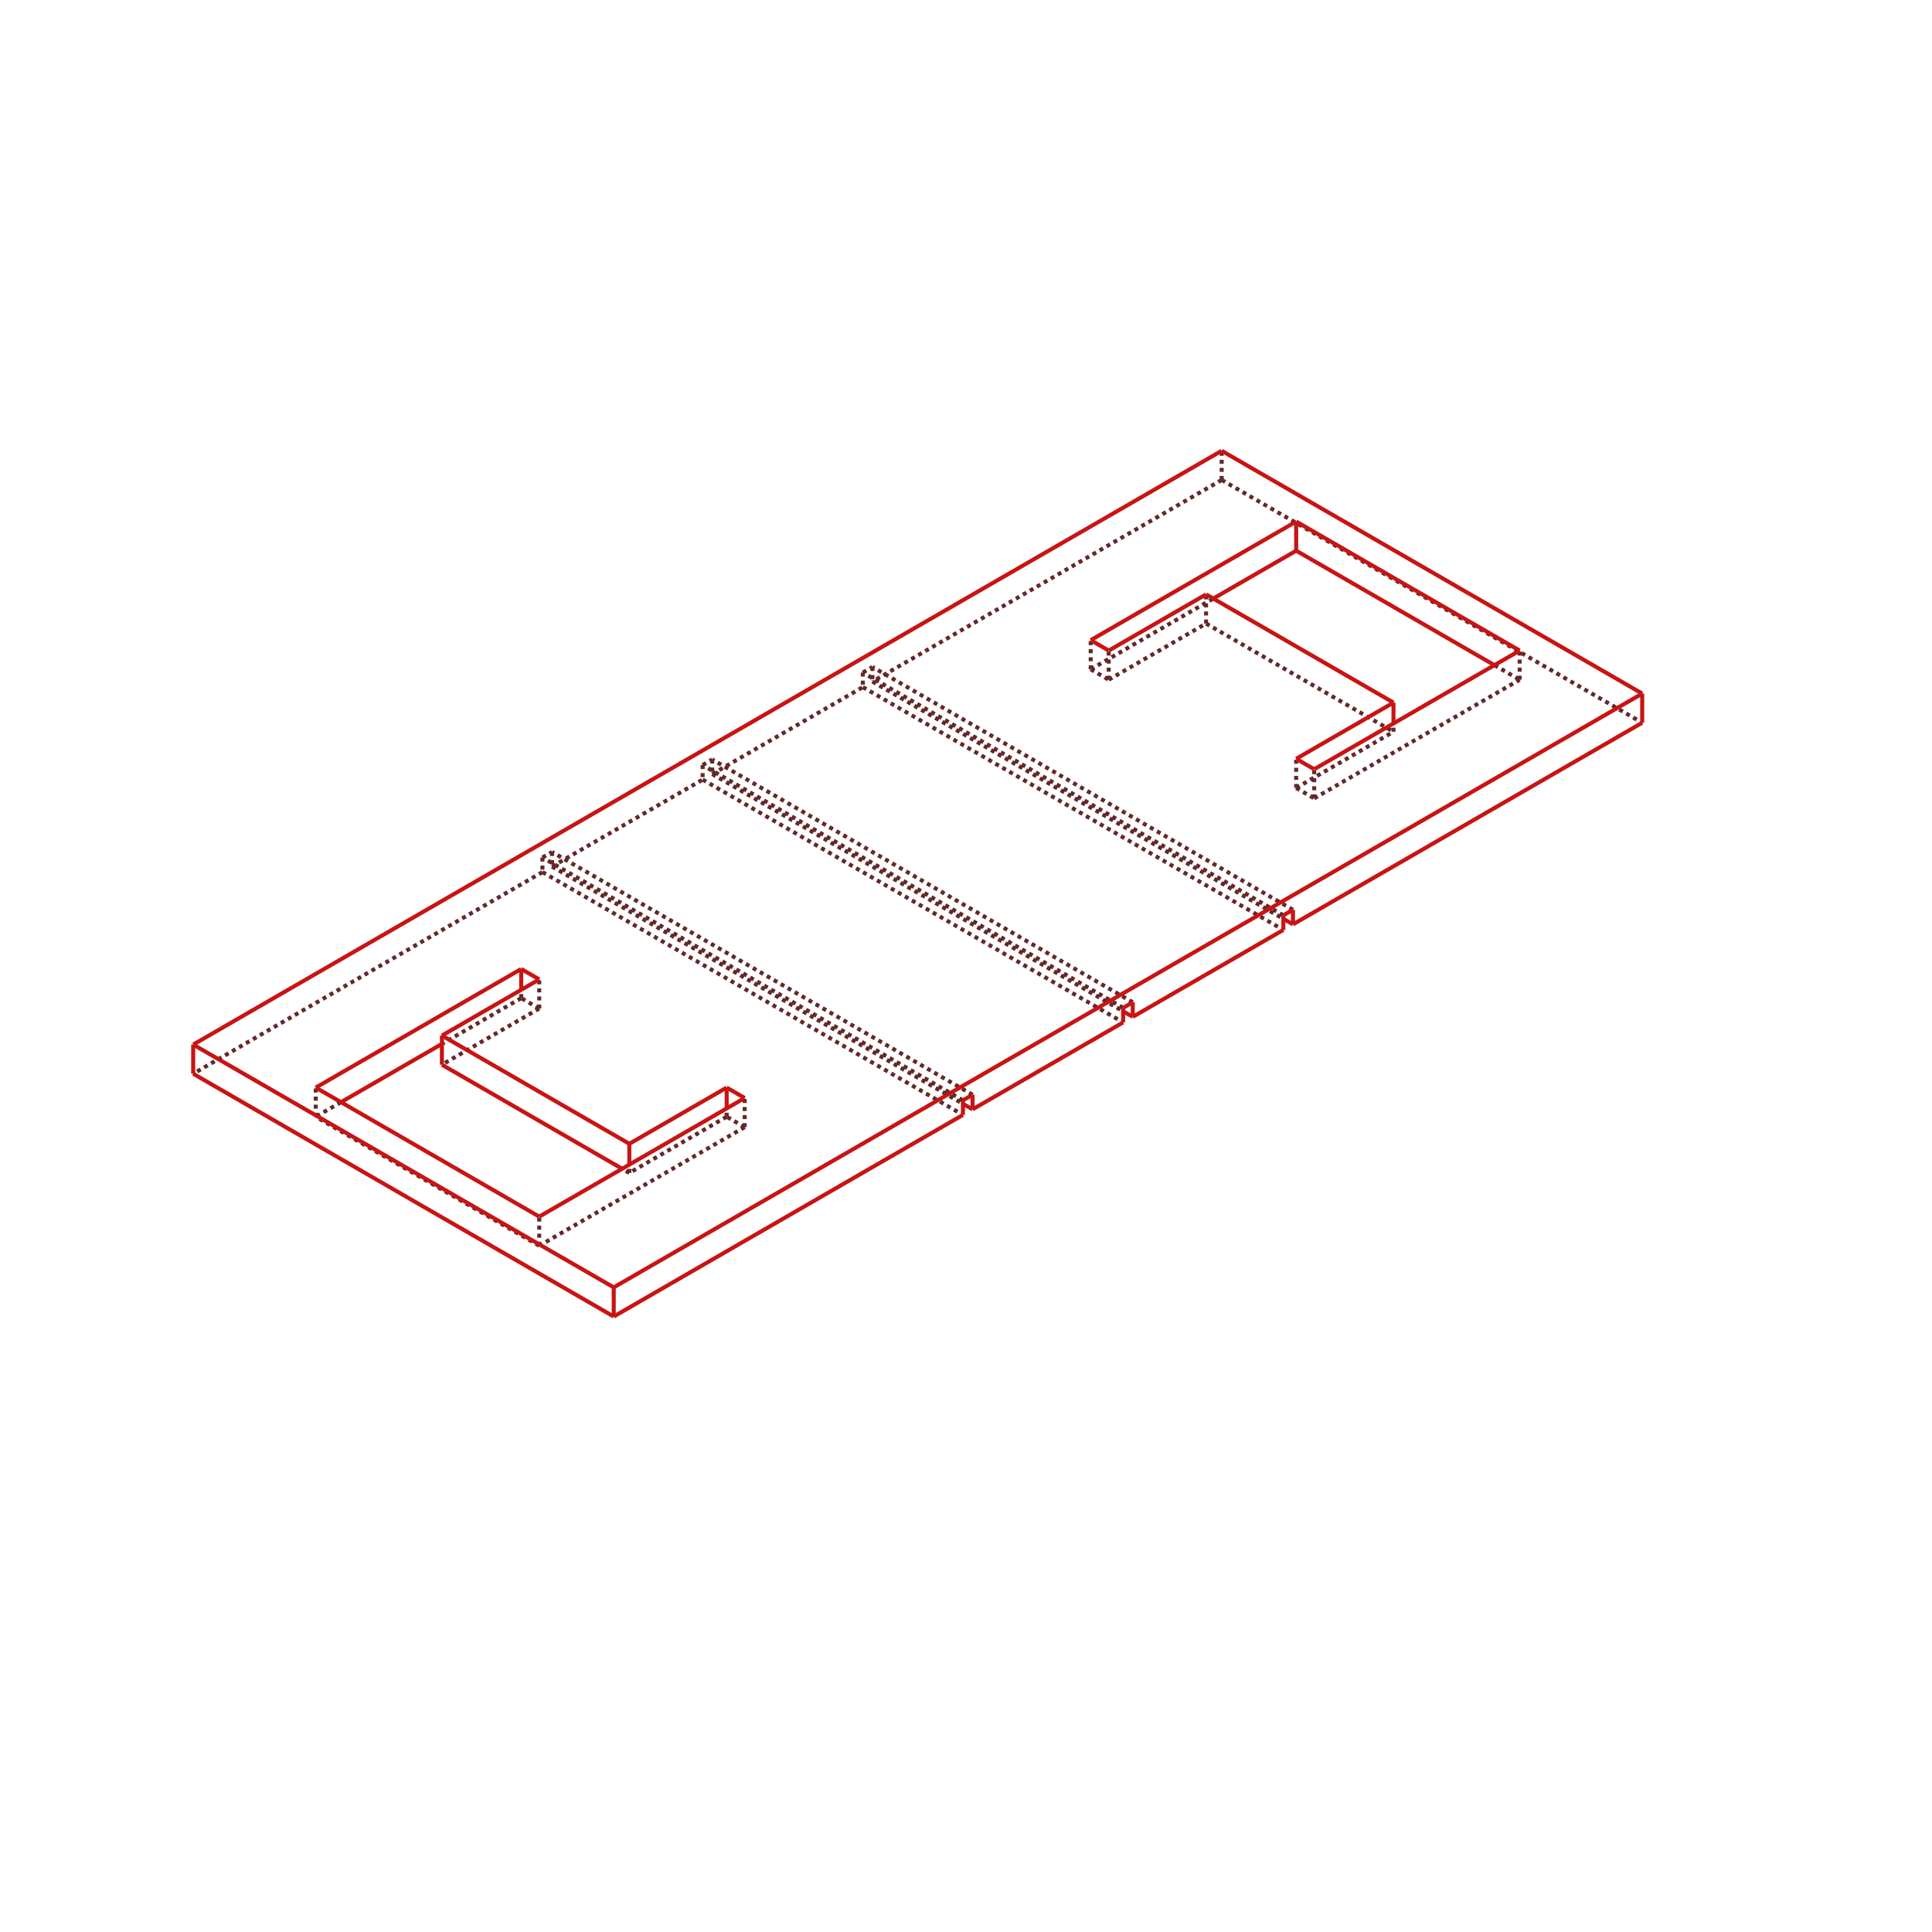
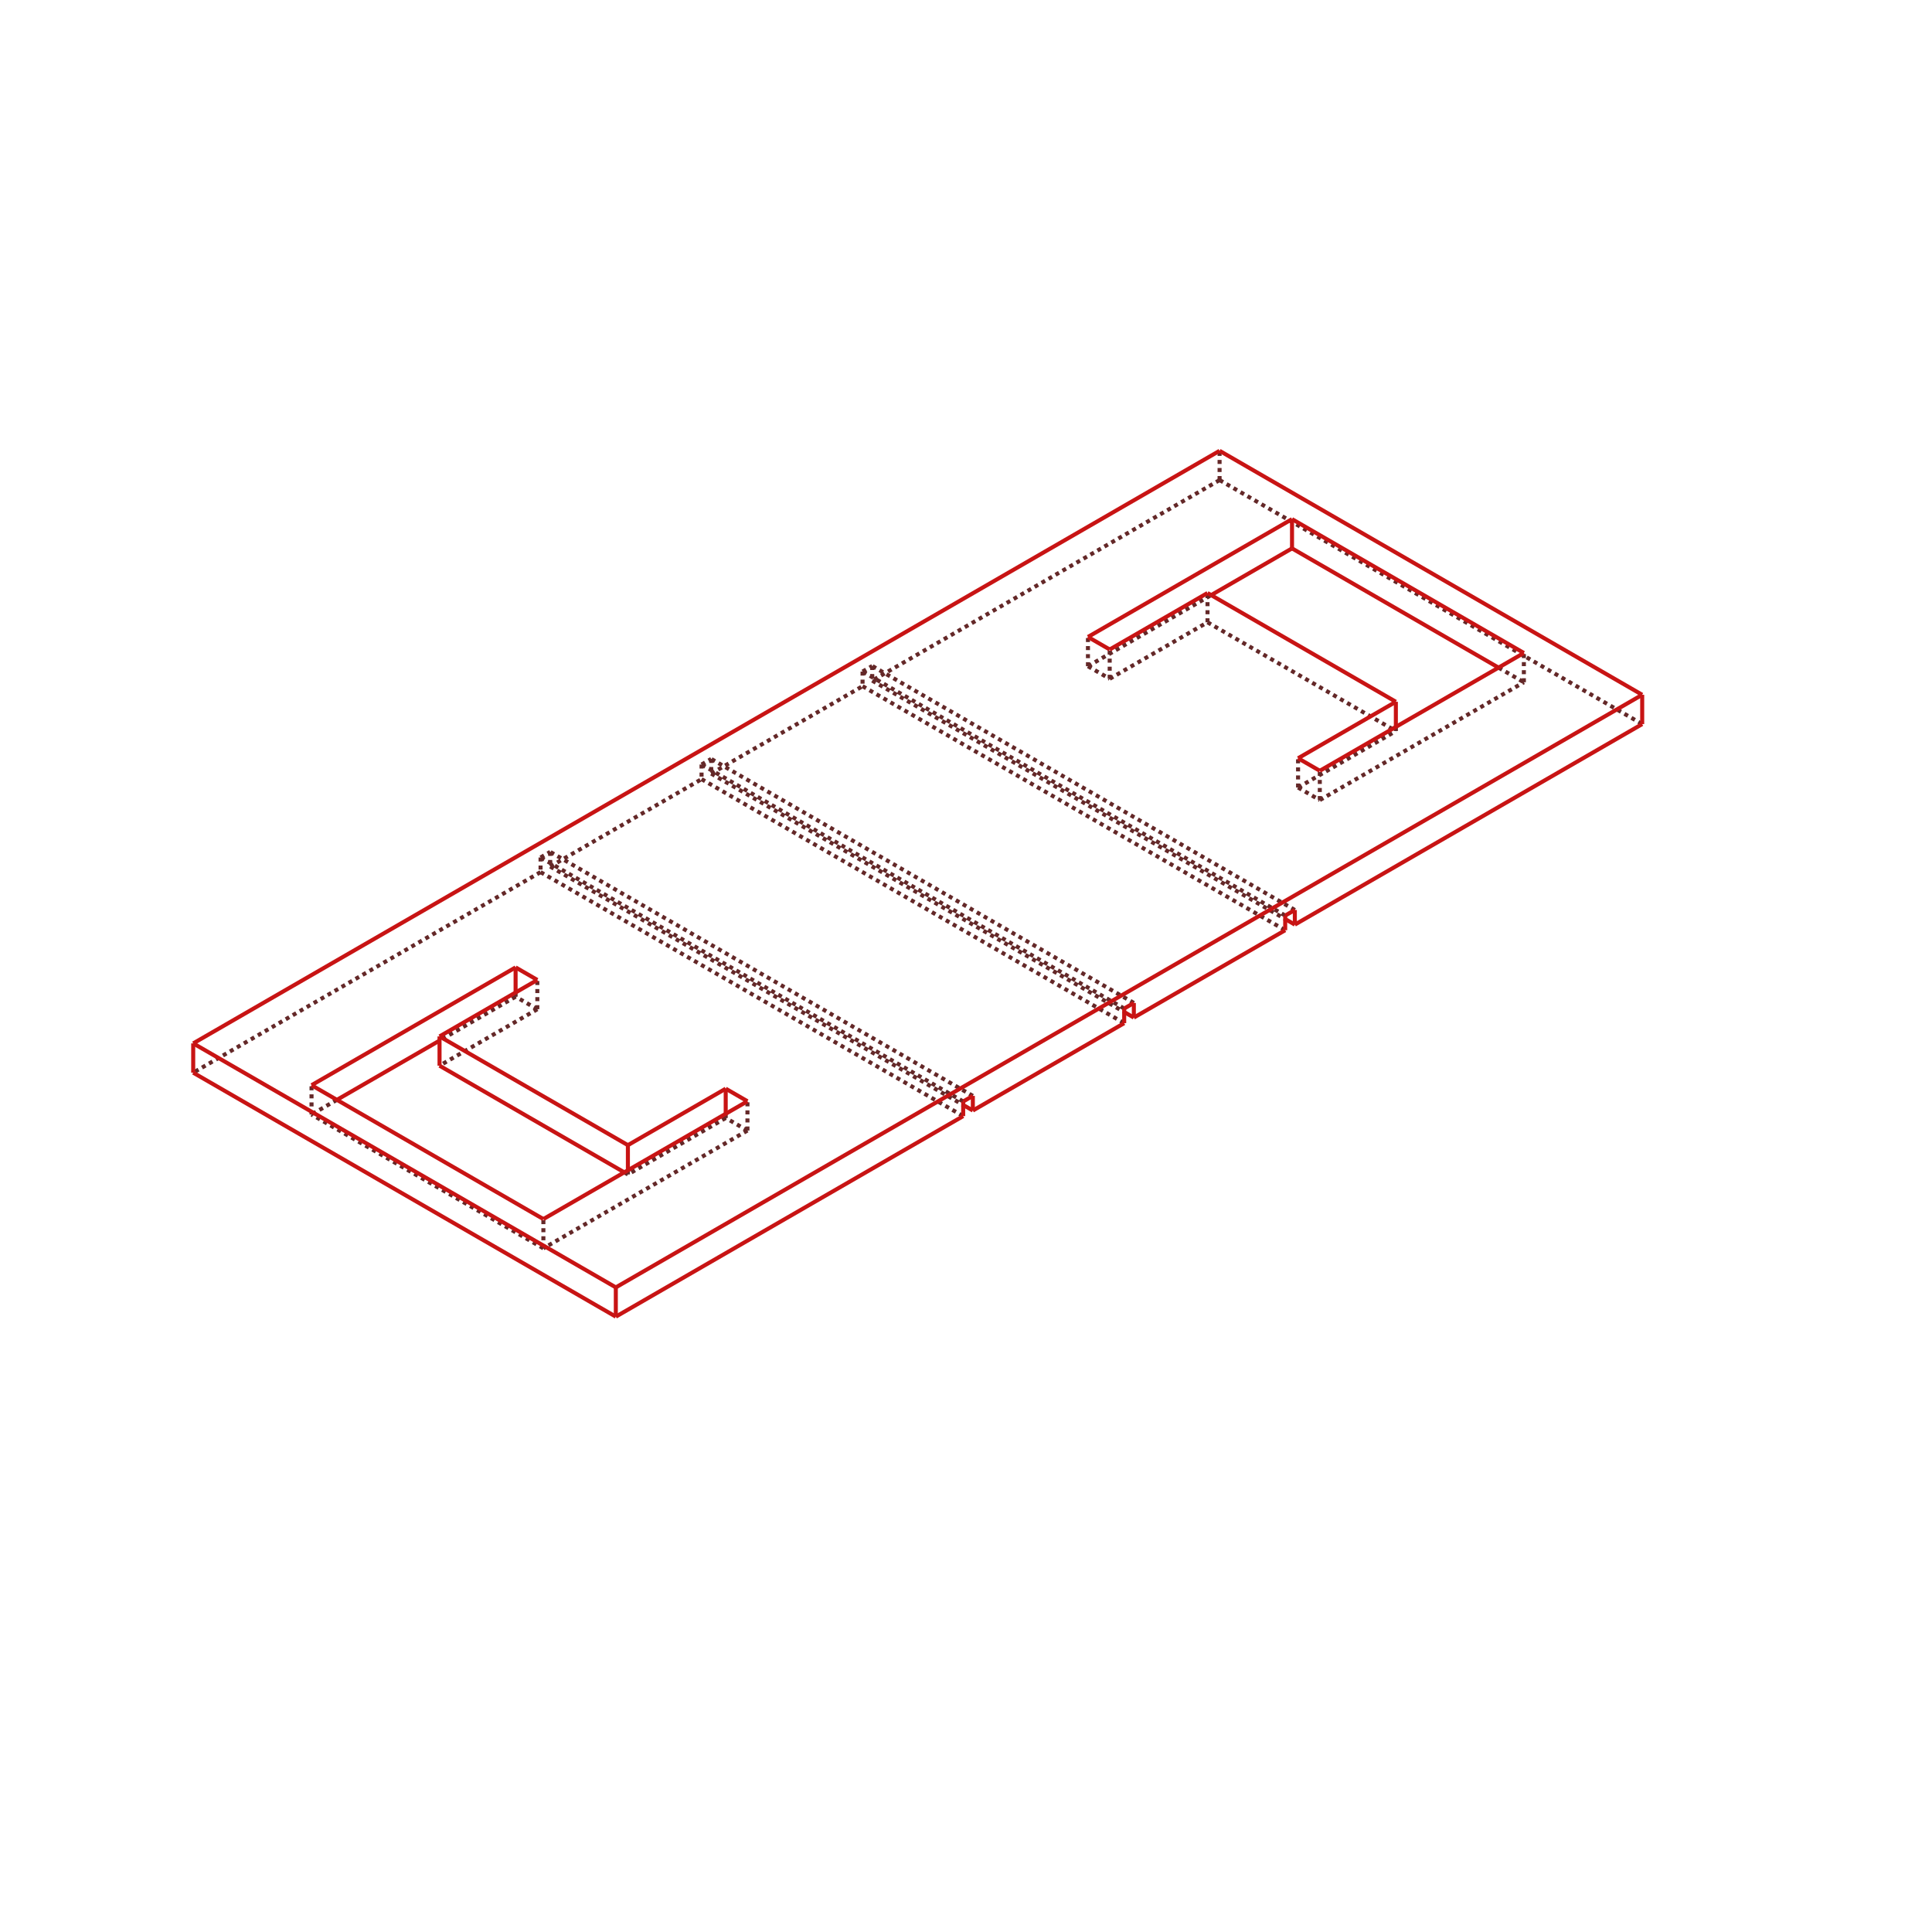
<svg xmlns="http://www.w3.org/2000/svg" width="480.0" height="480.0">
-   <g transform="scale(4.221533, -4.221533)   translate(54.00882,-52.00534)" stroke-width="0.237" fill="none">
-     <g stroke="rgb(100,40,40)" fill="none" stroke-dasharray="0.237,0.237">
-       <path d="M17.89,23.76 L17.89,25.475 " />
-       <path d="M17.89,23.76 L42.639,9.471 " />
-       <path d="M17.89,23.76 L-2.663,11.894 " />
-       <path d="M-22.085,0.68 L-42.639,-11.186 " />
+   <g transform="scale(4.242641, -4.242641)   translate(53.74012,-51.75087)" stroke-width="0.236" fill="none">
+     <g stroke="rgb(100,40,40)" fill="none" stroke-dasharray="0.236,0.236">
+       <path d="M17.678,23.638 L17.678,25.352 " />
+       <path d="M17.678,23.638 L42.426,9.349 " />
+       <path d="M17.678,23.638 L-2.663,11.894 " />
+       <path d="M-22.085,0.68 L-42.426,-11.064 " />
      <path d="M-22.085,1.538 L-22.085,0.68 " />
      <path d="M-22.085,1.538 L-21.52,1.864 " />
      <path d="M-21.52,1.864 L-21.52,1.007 " />
      <path d="M-21.52,1.007 L-12.657,6.124 " />
      <path d="M-12.657,6.981 L-12.657,6.124 " />
      <path d="M-12.657,6.981 L-12.092,7.308 " />
      <path d="M-12.092,7.308 L-12.092,6.45 " />
      <path d="M-12.092,6.45 L-3.229,11.567 " />
      <path d="M-3.229,12.424 L-3.229,11.567 " />
      <path d="M-3.229,12.424 L-2.663,12.751 " />
      <path d="M-2.663,12.751 L-2.663,11.894 " />
      <path d="M-2.663,11.894 L21.52,-2.068 " />
-       <path d="M10.182,12.615 L17.395,16.779 " />
-       <path d="M10.182,12.615 L11.243,12.002 " />
+       <path d="M9.97,12.737 L17.183,16.901 " />
+       <path d="M9.97,12.737 L11.243,12.002 " />
      <path d="M11.243,12.002 L16.971,15.309 " />
      <path d="M16.971,15.309 L28.001,8.941 " />
      <path d="M22.274,5.634 L28.001,8.941 " />
-       <path d="M22.274,5.634 L23.335,5.021 " />
-       <path d="M23.335,5.021 L35.426,12.002 " />
-       <path d="M33.941,12.86 L35.426,12.002 " />
+       <path d="M22.274,5.634 L23.547,4.899 " />
+       <path d="M23.547,4.899 L35.497,11.798 " />
+       <path d="M34.012,12.656 L35.497,11.798 " />
      <path d="M-22.085,0.68 L2.663,-13.608 " />
-       <path d="M-10.182,-14.33 L-22.274,-21.311 " />
-       <path d="M-10.182,-14.33 L-11.243,-13.717 " />
+       <path d="M-9.97,-14.452 L-21.92,-21.351 " />
+       <path d="M-9.97,-14.452 L-11.243,-13.717 " />
      <path d="M-11.243,-13.717 L-16.971,-17.024 " />
-       <path d="M-16.971,-17.024 L-17.395,-16.779 " />
+       <path d="M-16.971,-17.024 L-17.183,-16.901 " />
      <path d="M-22.274,-7.348 L-28.001,-10.655 " />
-       <path d="M-22.274,-7.348 L-23.335,-6.736 " />
-       <path d="M-23.335,-6.736 L-28.001,-9.431 " />
-       <path d="M-33.941,-12.86 L-35.426,-13.717 " />
-       <path d="M-22.274,-21.311 L-35.426,-13.717 " />
+       <path d="M-22.274,-7.348 L-23.547,-6.614 " />
+       <path d="M-23.547,-6.614 L-28.001,-9.186 " />
+       <path d="M-34.012,-12.656 L-35.497,-13.513 " />
+       <path d="M-21.92,-21.351 L-35.497,-13.513 " />
      <path d="M2.663,-12.751 L-22.085,1.538 " />
      <path d="M3.229,-12.424 L-21.52,1.864 " />
      <path d="M-21.52,1.007 L2.663,-12.955 " />
      <path d="M-12.657,6.124 L12.092,-8.165 " />
      <path d="M12.092,-7.308 L-12.657,6.981 " />
      <path d="M12.657,-6.981 L-12.092,7.308 " />
      <path d="M-12.092,6.45 L12.092,-7.512 " />
      <path d="M-3.229,11.567 L21.52,-2.722 " />
      <path d="M21.52,-1.864 L-3.229,12.424 " />
      <path d="M22.085,-1.538 L-2.663,12.751 " />
-       <path d="M10.182,12.615 L10.182,14.33 " />
+       <path d="M9.97,12.737 L9.97,14.452 " />
      <path d="M11.243,12.002 L11.243,13.717 " />
      <path d="M16.971,15.309 L16.971,17.024 " />
-       <path d="M28.001,8.941 L28.001,9.431 " />
+       <path d="M28.001,8.941 L28.001,9.186 " />
      <path d="M22.274,5.634 L22.274,7.348 " />
-       <path d="M23.335,5.021 L23.335,6.736 " />
-       <path d="M35.426,12.002 L35.426,13.717 " />
+       <path d="M23.547,4.899 L23.547,6.614 " />
+       <path d="M35.497,11.798 L35.497,13.513 " />
      <path d="M-22.274,-7.348 L-22.274,-5.634 " />
-       <path d="M-23.335,-6.736 L-23.335,-6.246 " />
-       <path d="M-16.971,-17.024 L-16.971,-16.534 " />
-       <path d="M-35.426,-13.717 L-35.426,-12.002 " />
-       <path d="M-11.243,-13.717 L-11.243,-13.227 " />
-       <path d="M-22.274,-21.311 L-22.274,-19.596 " />
-       <path d="M-10.182,-14.33 L-10.182,-12.615 " />
+       <path d="M-23.547,-6.614 L-23.547,-6.369 " />
+       <path d="M-16.971,-17.024 L-16.971,-16.779 " />
+       <path d="M-35.497,-13.513 L-35.497,-11.798 " />
+       <path d="M-11.243,-13.717 L-11.243,-13.472 " />
+       <path d="M-21.92,-21.351 L-21.92,-19.637 " />
+       <path d="M-9.97,-14.452 L-9.97,-12.737 " />
    </g>
    <g stroke="rgb(200,20,20)" fill="none">
-       <path d="M17.89,25.475 L42.639,11.186 " />
-       <path d="M42.639,9.471 L42.639,11.186 " />
-       <path d="M-42.639,-9.471 L17.89,25.475 " />
-       <path d="M-42.639,-11.186 L-42.639,-9.471 " />
-       <path d="M-17.89,-23.76 L42.639,11.186 " />
-       <path d="M-17.89,-23.76 L-42.639,-9.471 " />
-       <path d="M10.182,14.33 L22.274,21.311 " />
-       <path d="M10.182,14.33 L11.243,13.717 " />
+       <path d="M17.678,25.352 L42.426,11.064 " />
+       <path d="M42.426,9.349 L42.426,11.064 " />
+       <path d="M-42.426,-9.349 L17.678,25.352 " />
+       <path d="M-42.426,-11.064 L-42.426,-9.349 " />
+       <path d="M-17.678,-23.638 L42.426,11.064 " />
+       <path d="M-17.678,-23.638 L-42.426,-9.349 " />
+       <path d="M9.97,14.452 L21.92,21.351 " />
+       <path d="M9.97,14.452 L11.243,13.717 " />
      <path d="M11.243,13.717 L16.971,17.024 " />
      <path d="M16.971,17.024 L28.001,10.655 " />
      <path d="M22.274,7.348 L28.001,10.655 " />
-       <path d="M22.274,7.348 L23.335,6.736 " />
-       <path d="M23.335,6.736 L35.426,13.717 " />
-       <path d="M22.274,21.311 L35.426,13.717 " />
+       <path d="M22.274,7.348 L23.547,6.614 " />
+       <path d="M23.547,6.614 L35.497,13.513 " />
+       <path d="M21.92,21.351 L35.497,13.513 " />
      <path d="M-22.274,-5.634 L-28.001,-8.941 " />
-       <path d="M-22.274,-5.634 L-23.335,-5.021 " />
+       <path d="M-22.274,-5.634 L-23.547,-4.899 " />
      <path d="M-16.971,-15.309 L-28.001,-8.941 " />
-       <path d="M-23.335,-5.021 L-35.426,-12.002 " />
+       <path d="M-23.547,-4.899 L-35.497,-11.798 " />
      <path d="M-11.243,-12.002 L-16.971,-15.309 " />
-       <path d="M-22.274,-19.596 L-35.426,-12.002 " />
-       <path d="M-10.182,-12.615 L-11.243,-12.002 " />
-       <path d="M-10.182,-12.615 L-22.274,-19.596 " />
-       <path d="M-17.89,-25.475 L-17.89,-23.76 " />
-       <path d="M-17.89,-25.475 L2.663,-13.608 " />
+       <path d="M-21.92,-19.637 L-35.497,-11.798 " />
+       <path d="M-9.97,-12.737 L-11.243,-12.002 " />
+       <path d="M-9.97,-12.737 L-21.92,-19.637 " />
+       <path d="M-17.678,-25.352 L-17.678,-23.638 " />
+       <path d="M-17.678,-25.352 L2.663,-13.608 " />
      <path d="M2.663,-13.608 L2.663,-12.751 " />
      <path d="M3.229,-12.424 L2.663,-12.751 " />
      <path d="M3.229,-13.282 L3.229,-12.424 " />
      <path d="M3.229,-13.282 L12.092,-8.165 " />
      <path d="M12.092,-8.165 L12.092,-7.308 " />
      <path d="M12.657,-6.981 L12.092,-7.308 " />
      <path d="M12.657,-7.838 L12.657,-6.981 " />
      <path d="M12.657,-7.838 L21.52,-2.722 " />
      <path d="M21.52,-2.722 L21.52,-1.864 " />
      <path d="M22.085,-1.538 L21.52,-1.864 " />
      <path d="M22.085,-2.395 L22.085,-1.538 " />
-       <path d="M22.085,-2.395 L42.639,9.471 " />
+       <path d="M22.085,-2.395 L42.426,9.349 " />
      <path d="M21.52,-2.068 L22.085,-2.395 " />
-       <path d="M17.395,16.779 L22.274,19.596 " />
-       <path d="M22.274,19.596 L33.941,12.86 " />
-       <path d="M-17.89,-25.475 L-42.639,-11.186 " />
-       <path d="M-17.395,-16.779 L-28.001,-10.655 " />
-       <path d="M-28.001,-9.431 L-33.941,-12.86 " />
+       <path d="M17.183,16.901 L21.92,19.637 " />
+       <path d="M21.92,19.637 L34.012,12.656 " />
+       <path d="M-17.678,-25.352 L-42.426,-11.064 " />
+       <path d="M-17.183,-16.901 L-28.001,-10.655 " />
+       <path d="M-28.001,-9.186 L-34.012,-12.656 " />
      <path d="M2.663,-12.955 L3.229,-13.282 " />
      <path d="M12.092,-7.512 L12.657,-7.838 " />
-       <path d="M22.274,19.596 L22.274,21.311 " />
-       <path d="M28.001,9.431 L28.001,10.655 " />
+       <path d="M21.92,19.637 L21.92,21.351 " />
+       <path d="M28.001,9.186 L28.001,10.655 " />
      <path d="M-28.001,-10.655 L-28.001,-8.941 " />
-       <path d="M-23.335,-6.246 L-23.335,-5.021 " />
-       <path d="M-16.971,-16.534 L-16.971,-15.309 " />
-       <path d="M-11.243,-13.227 L-11.243,-12.002 " />
+       <path d="M-23.547,-6.369 L-23.547,-4.899 " />
+       <path d="M-16.971,-16.779 L-16.971,-15.309 " />
+       <path d="M-11.243,-13.472 L-11.243,-12.002 " />
    </g>
  </g>
</svg>
